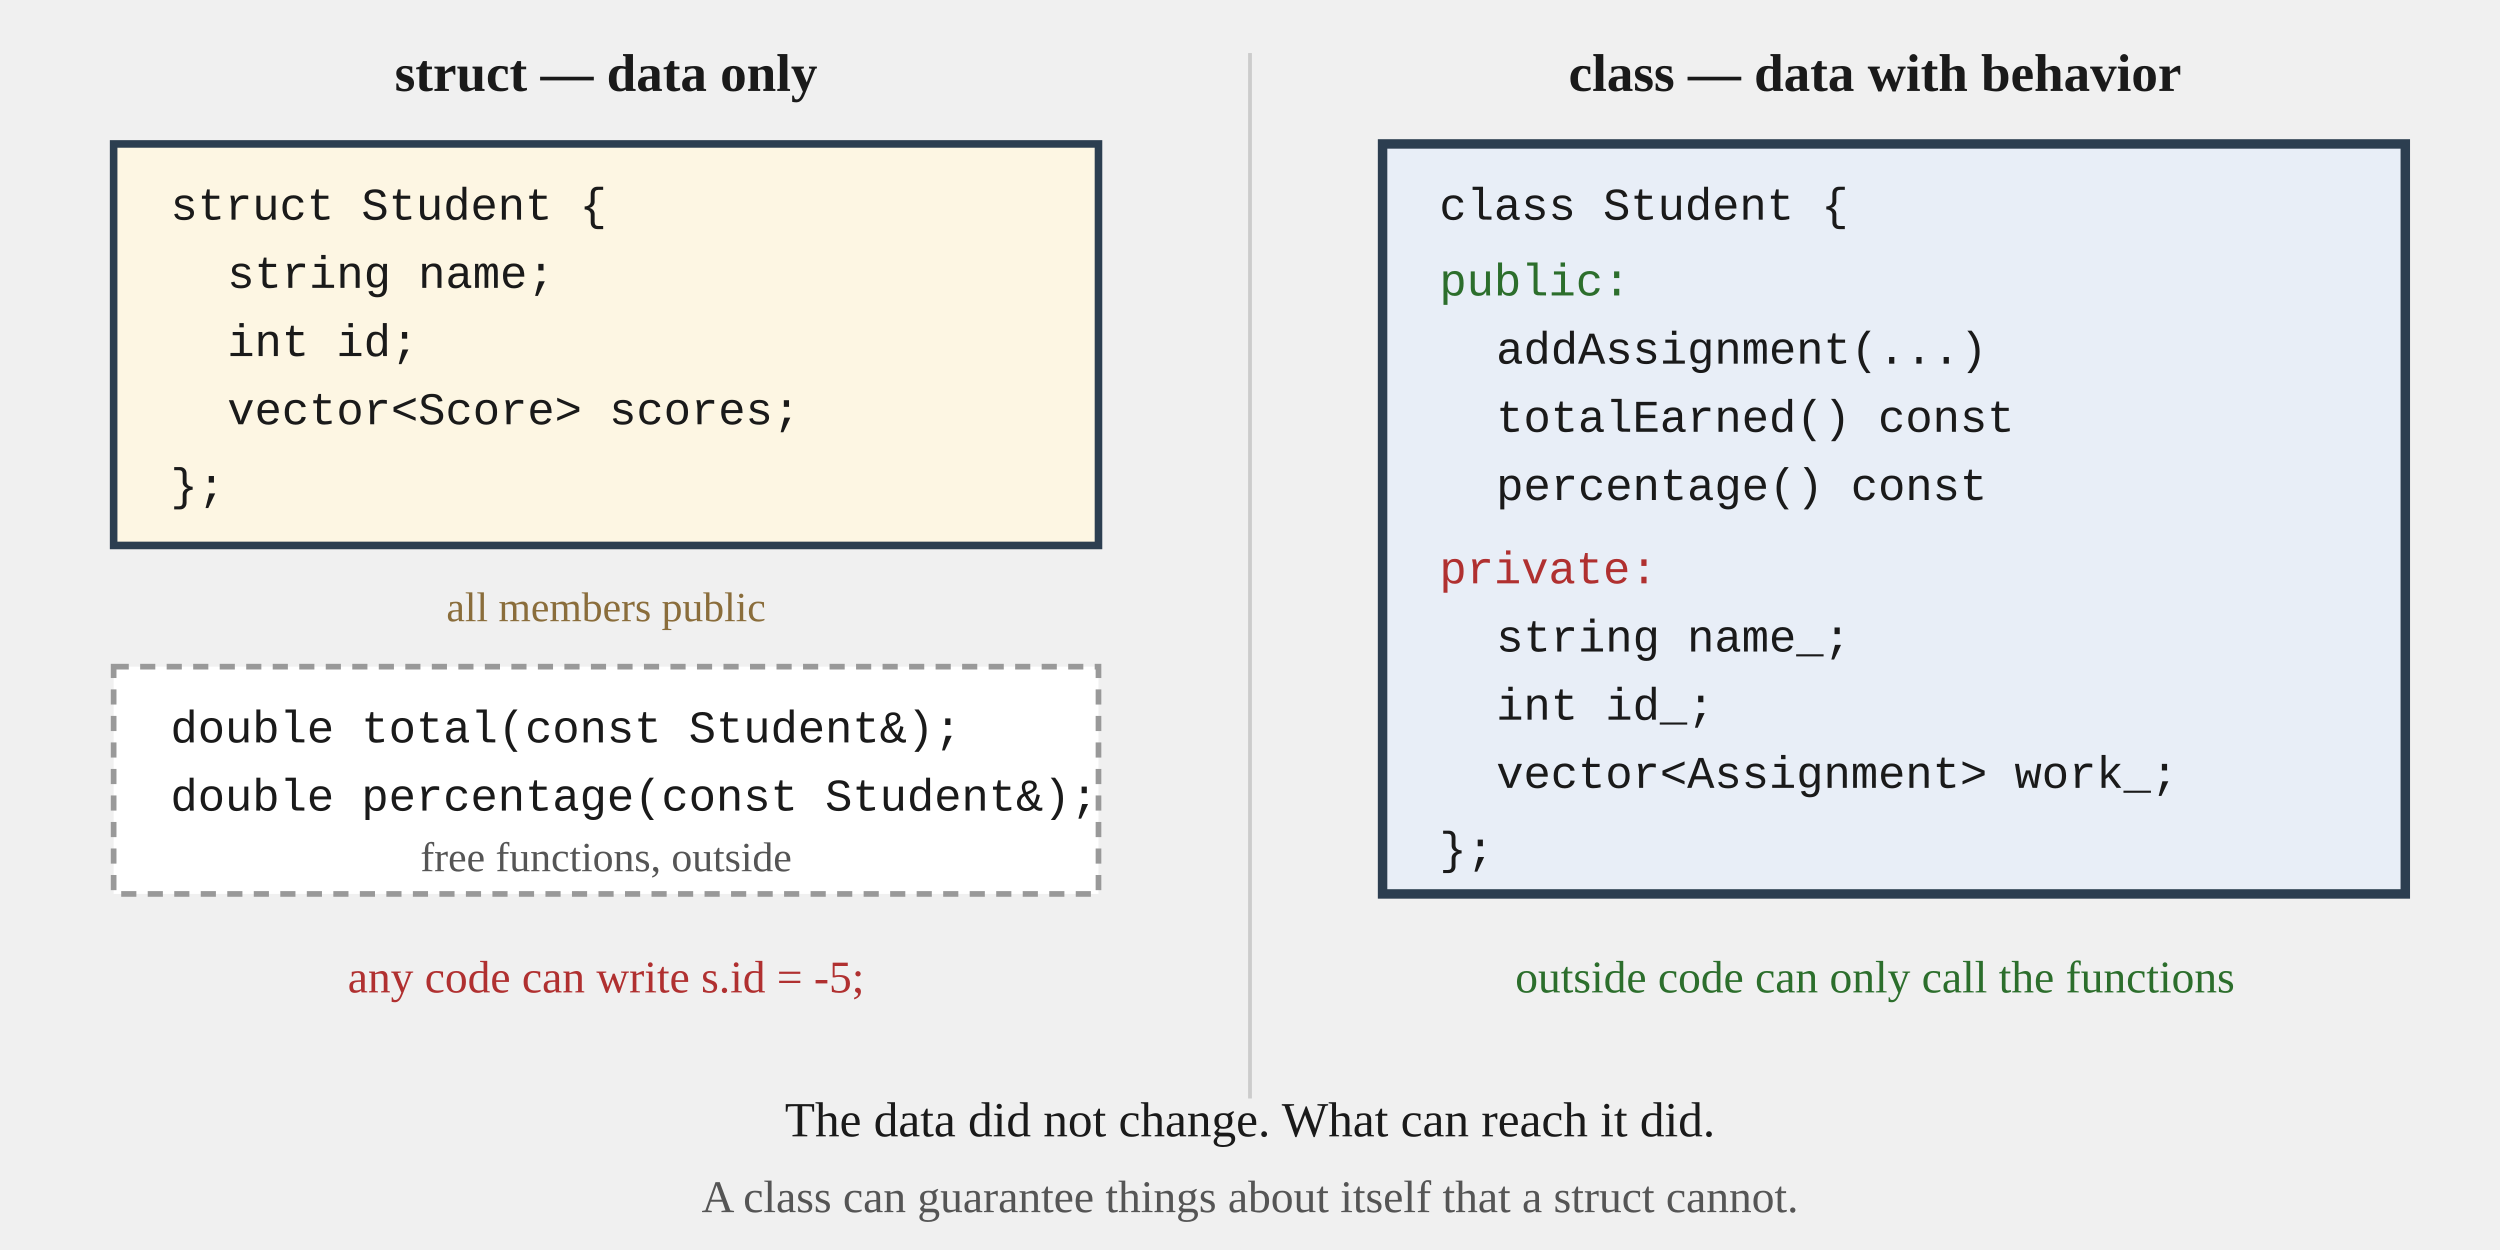
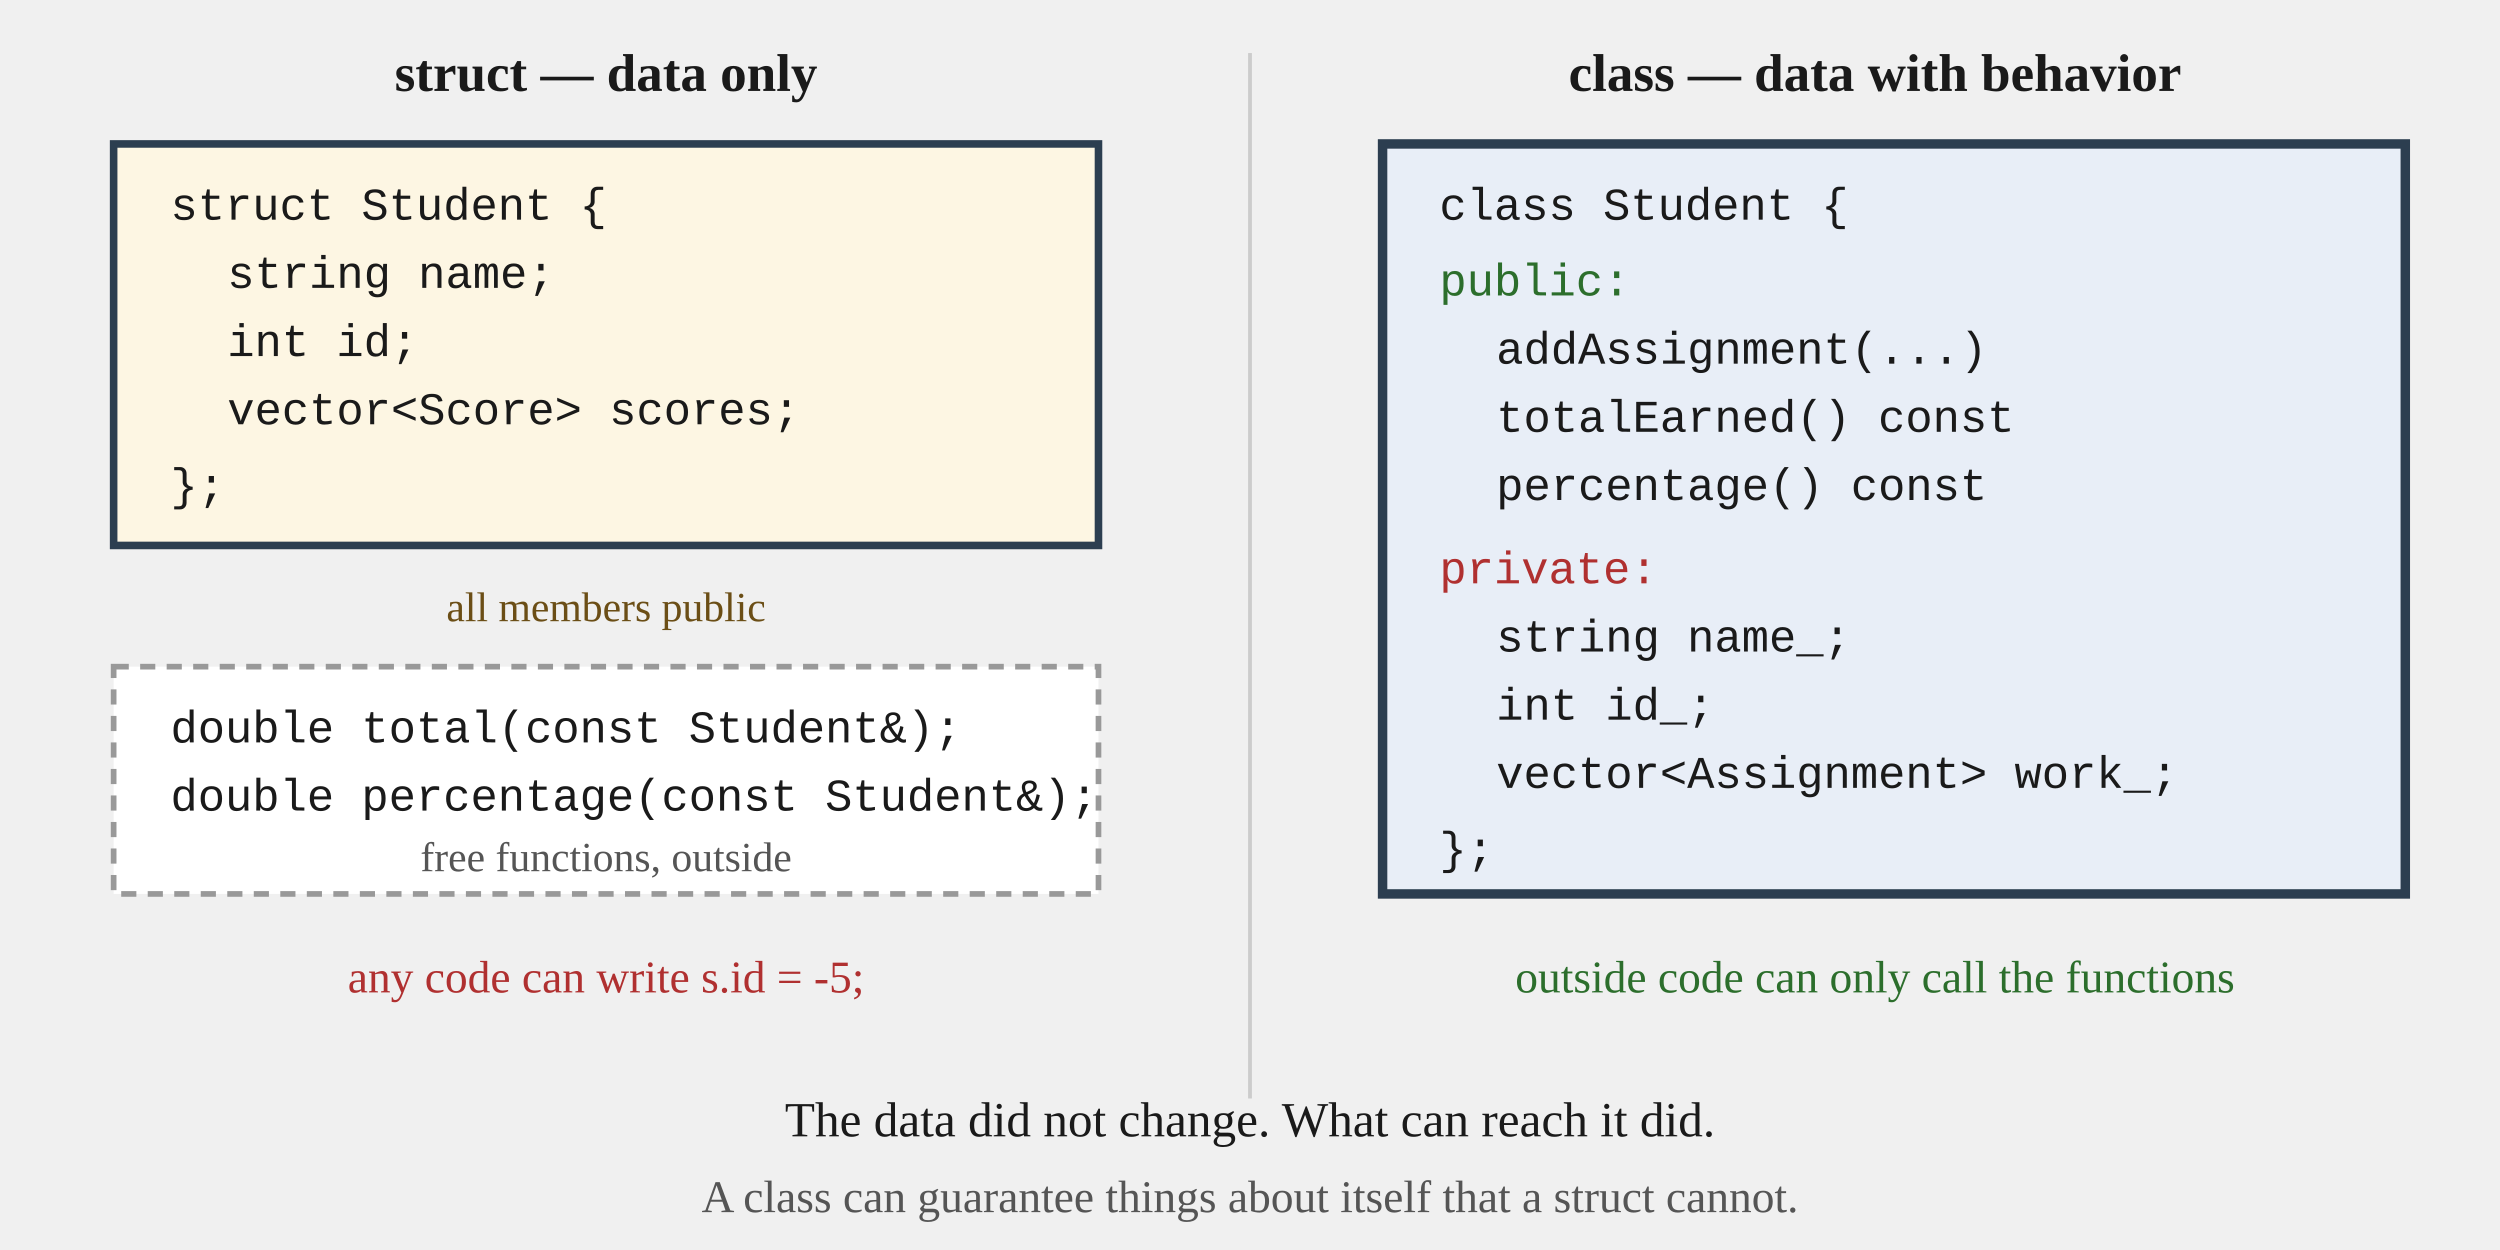
<svg xmlns="http://www.w3.org/2000/svg" viewBox="0 0 660 330" width="660" height="330" role="img" aria-labelledby="c18t c18d">
  <g font-family="Georgia,'Times New Roman',serif" fill="#1a1a1a" font-size="12">
    <text x="160" y="24" text-anchor="middle" font-size="14" font-weight="bold">struct — data only</text>
    <rect x="30" y="38" width="260" height="106" fill="#fdf6e3" stroke="#2c3e50" stroke-width="2" />
    <text x="45" y="58" font-family="'Courier New',monospace" font-size="12">struct Student {</text>
    <text x="60" y="76" font-family="'Courier New',monospace" font-size="12">string name;</text>
    <text x="60" y="94" font-family="'Courier New',monospace" font-size="12">int id;</text>
    <text x="60" y="112" font-family="'Courier New',monospace" font-size="12">vector&lt;Score&gt; scores;</text>
    <text x="45" y="132" font-family="'Courier New',monospace" font-size="12">};</text>
-     <text x="160" y="164" text-anchor="middle" font-size="11" fill="#8a6d3b">all members public</text>
+     <text x="160" y="164" text-anchor="middle" font-size="11" fill="#6b4e16">all members public</text>
    <rect x="30" y="176" width="260" height="60" fill="#ffffff" stroke="#999" stroke-width="1.5" stroke-dasharray="4,3" />
    <text x="45" y="196" font-family="'Courier New',monospace" font-size="12">double total(const Student&amp;);</text>
    <text x="45" y="214" font-family="'Courier New',monospace" font-size="12">double percentage(const Student&amp;);</text>
    <text x="160" y="230" text-anchor="middle" font-size="11" fill="#555">free functions, outside</text>
    <text x="160" y="262" text-anchor="middle" font-size="12" fill="#b03030">any code can write s.id = -5;</text>
    <line x1="330" y1="14" x2="330" y2="290" stroke="#ccc" stroke-width="1" />
    <text x="495" y="24" text-anchor="middle" font-size="14" font-weight="bold">class — data with behavior</text>
    <rect x="365" y="38" width="270" height="198" fill="#e8eef7" stroke="#2c3e50" stroke-width="2.5" />
    <text x="380" y="58" font-family="'Courier New',monospace" font-size="12">class Student {</text>
    <text x="380" y="78" font-family="'Courier New',monospace" font-size="12" fill="#2c6e2c">public:</text>
    <text x="395" y="96" font-family="'Courier New',monospace" font-size="12">addAssignment(...)</text>
    <text x="395" y="114" font-family="'Courier New',monospace" font-size="12">totalEarned() const</text>
    <text x="395" y="132" font-family="'Courier New',monospace" font-size="12">percentage() const</text>
    <text x="380" y="154" font-family="'Courier New',monospace" font-size="12" fill="#b03030">private:</text>
    <text x="395" y="172" font-family="'Courier New',monospace" font-size="12">string name_;</text>
    <text x="395" y="190" font-family="'Courier New',monospace" font-size="12">int id_;</text>
    <text x="395" y="208" font-family="'Courier New',monospace" font-size="12">vector&lt;Assignment&gt; work_;</text>
    <text x="380" y="228" font-family="'Courier New',monospace" font-size="12">};</text>
    <text x="495" y="262" text-anchor="middle" font-size="12" fill="#2c6e2c">outside code can only call the functions</text>
    <text x="330" y="300" text-anchor="middle" font-size="13">
      The data did not change. What can reach it did.
    </text>
    <text x="330" y="320" text-anchor="middle" font-size="12" fill="#555">
      A class can guarantee things about itself that a struct cannot.
    </text>
  </g>
</svg>
